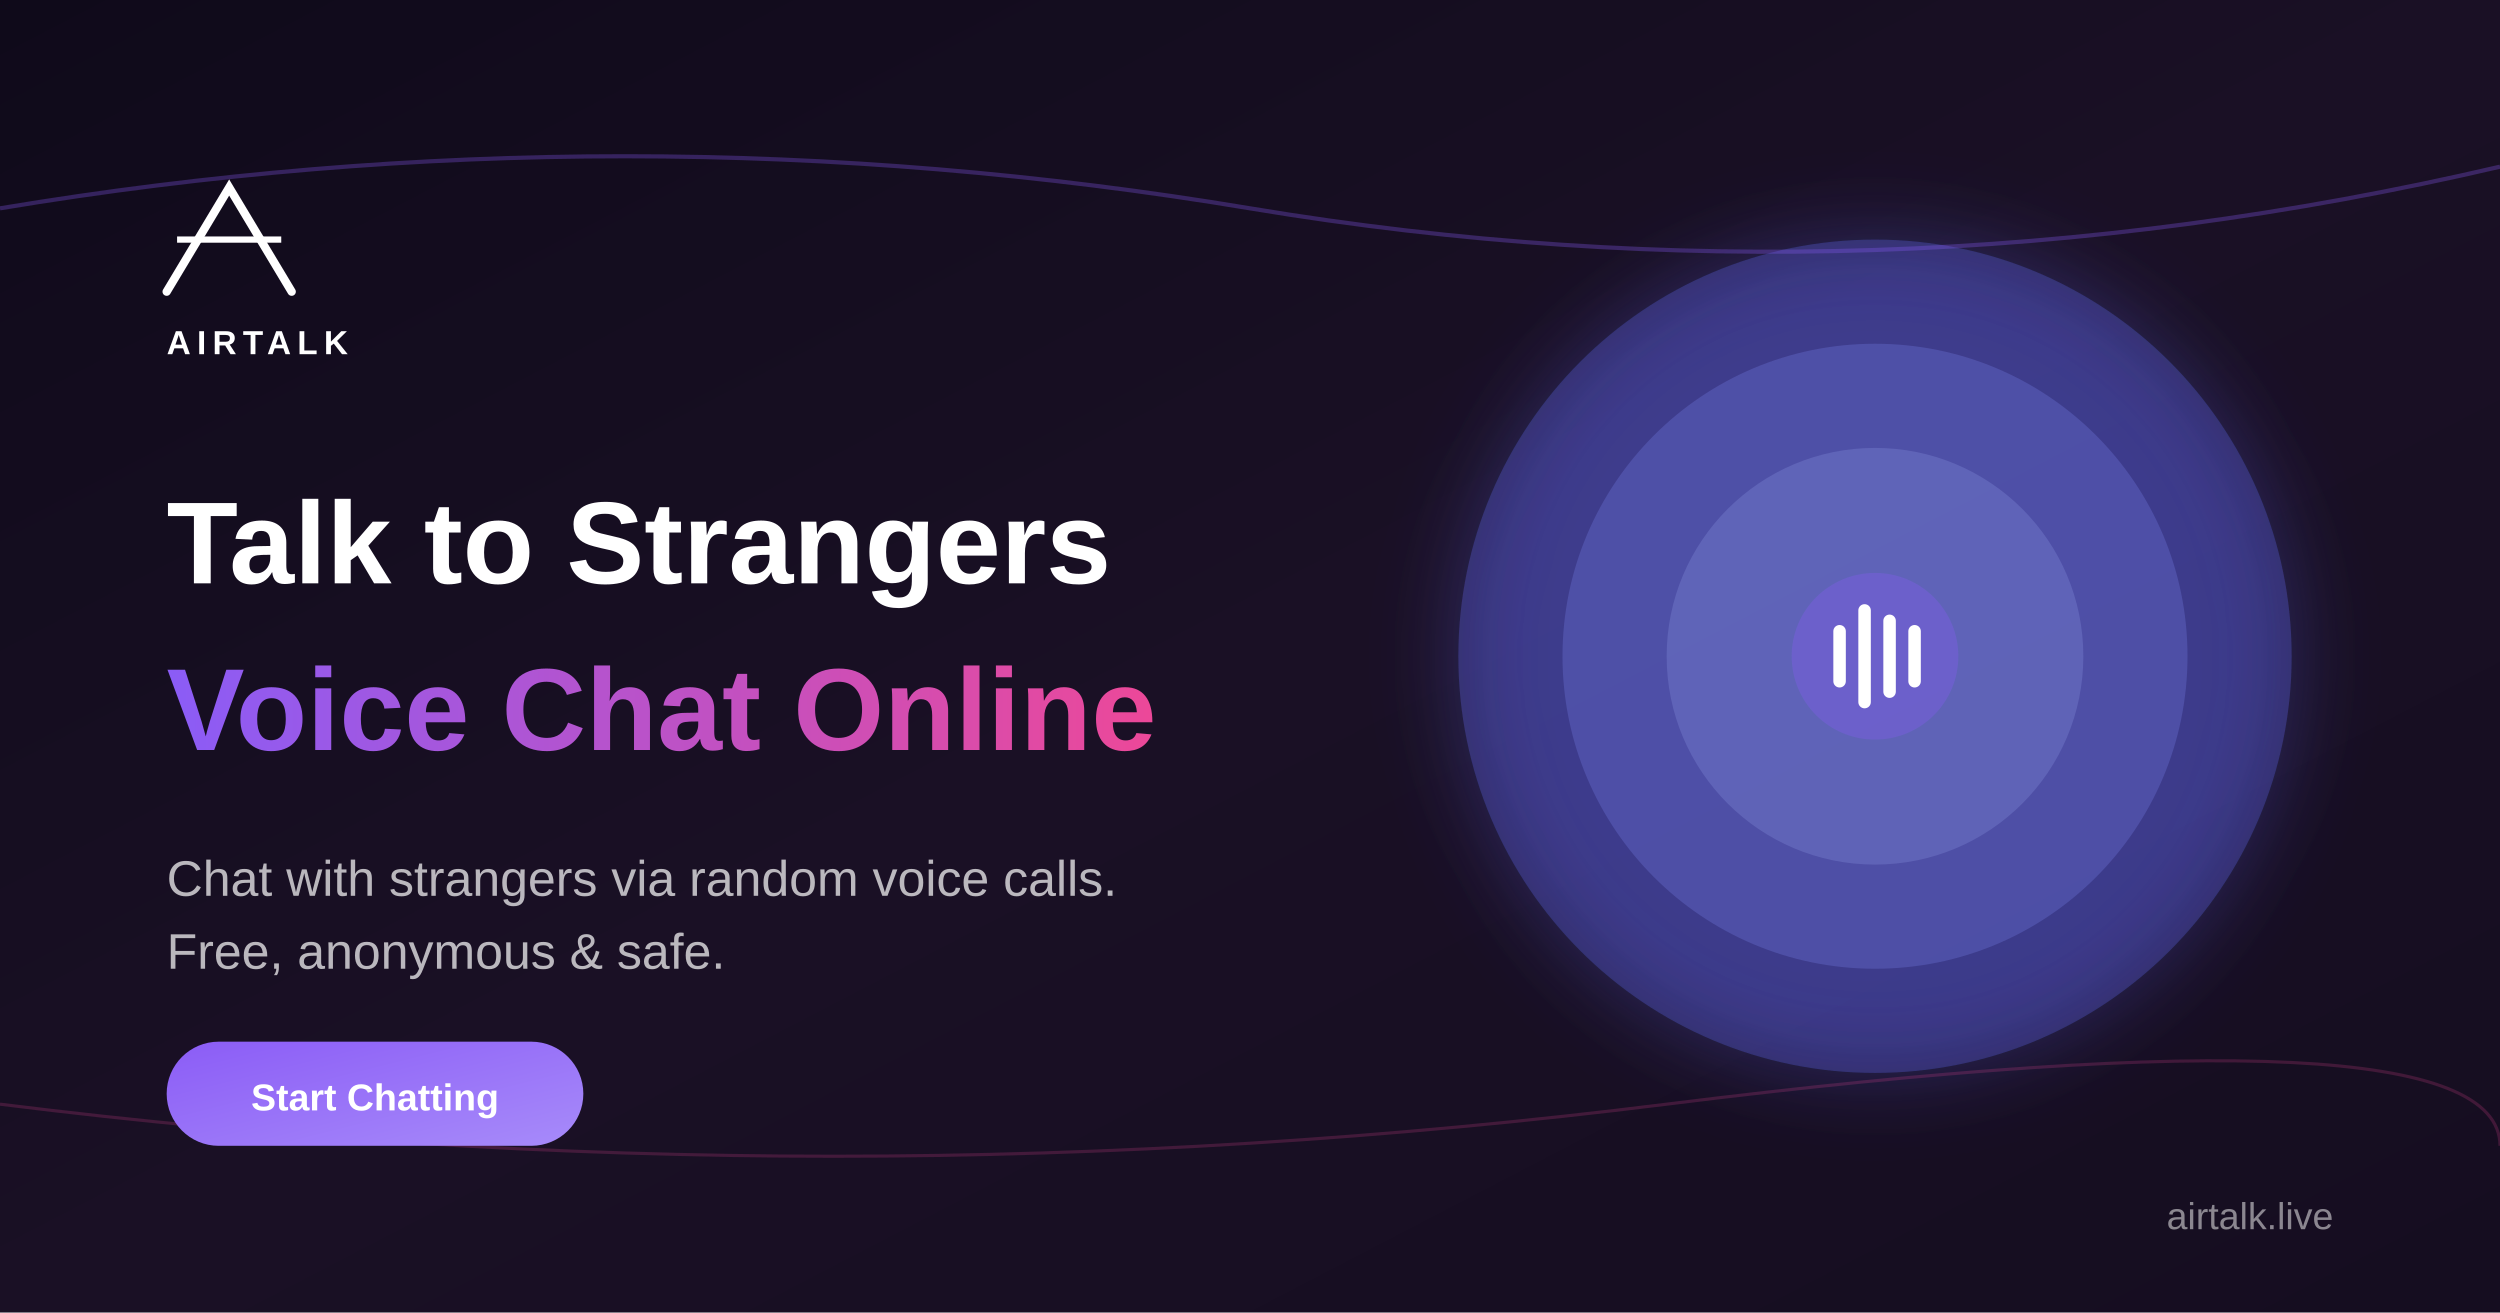
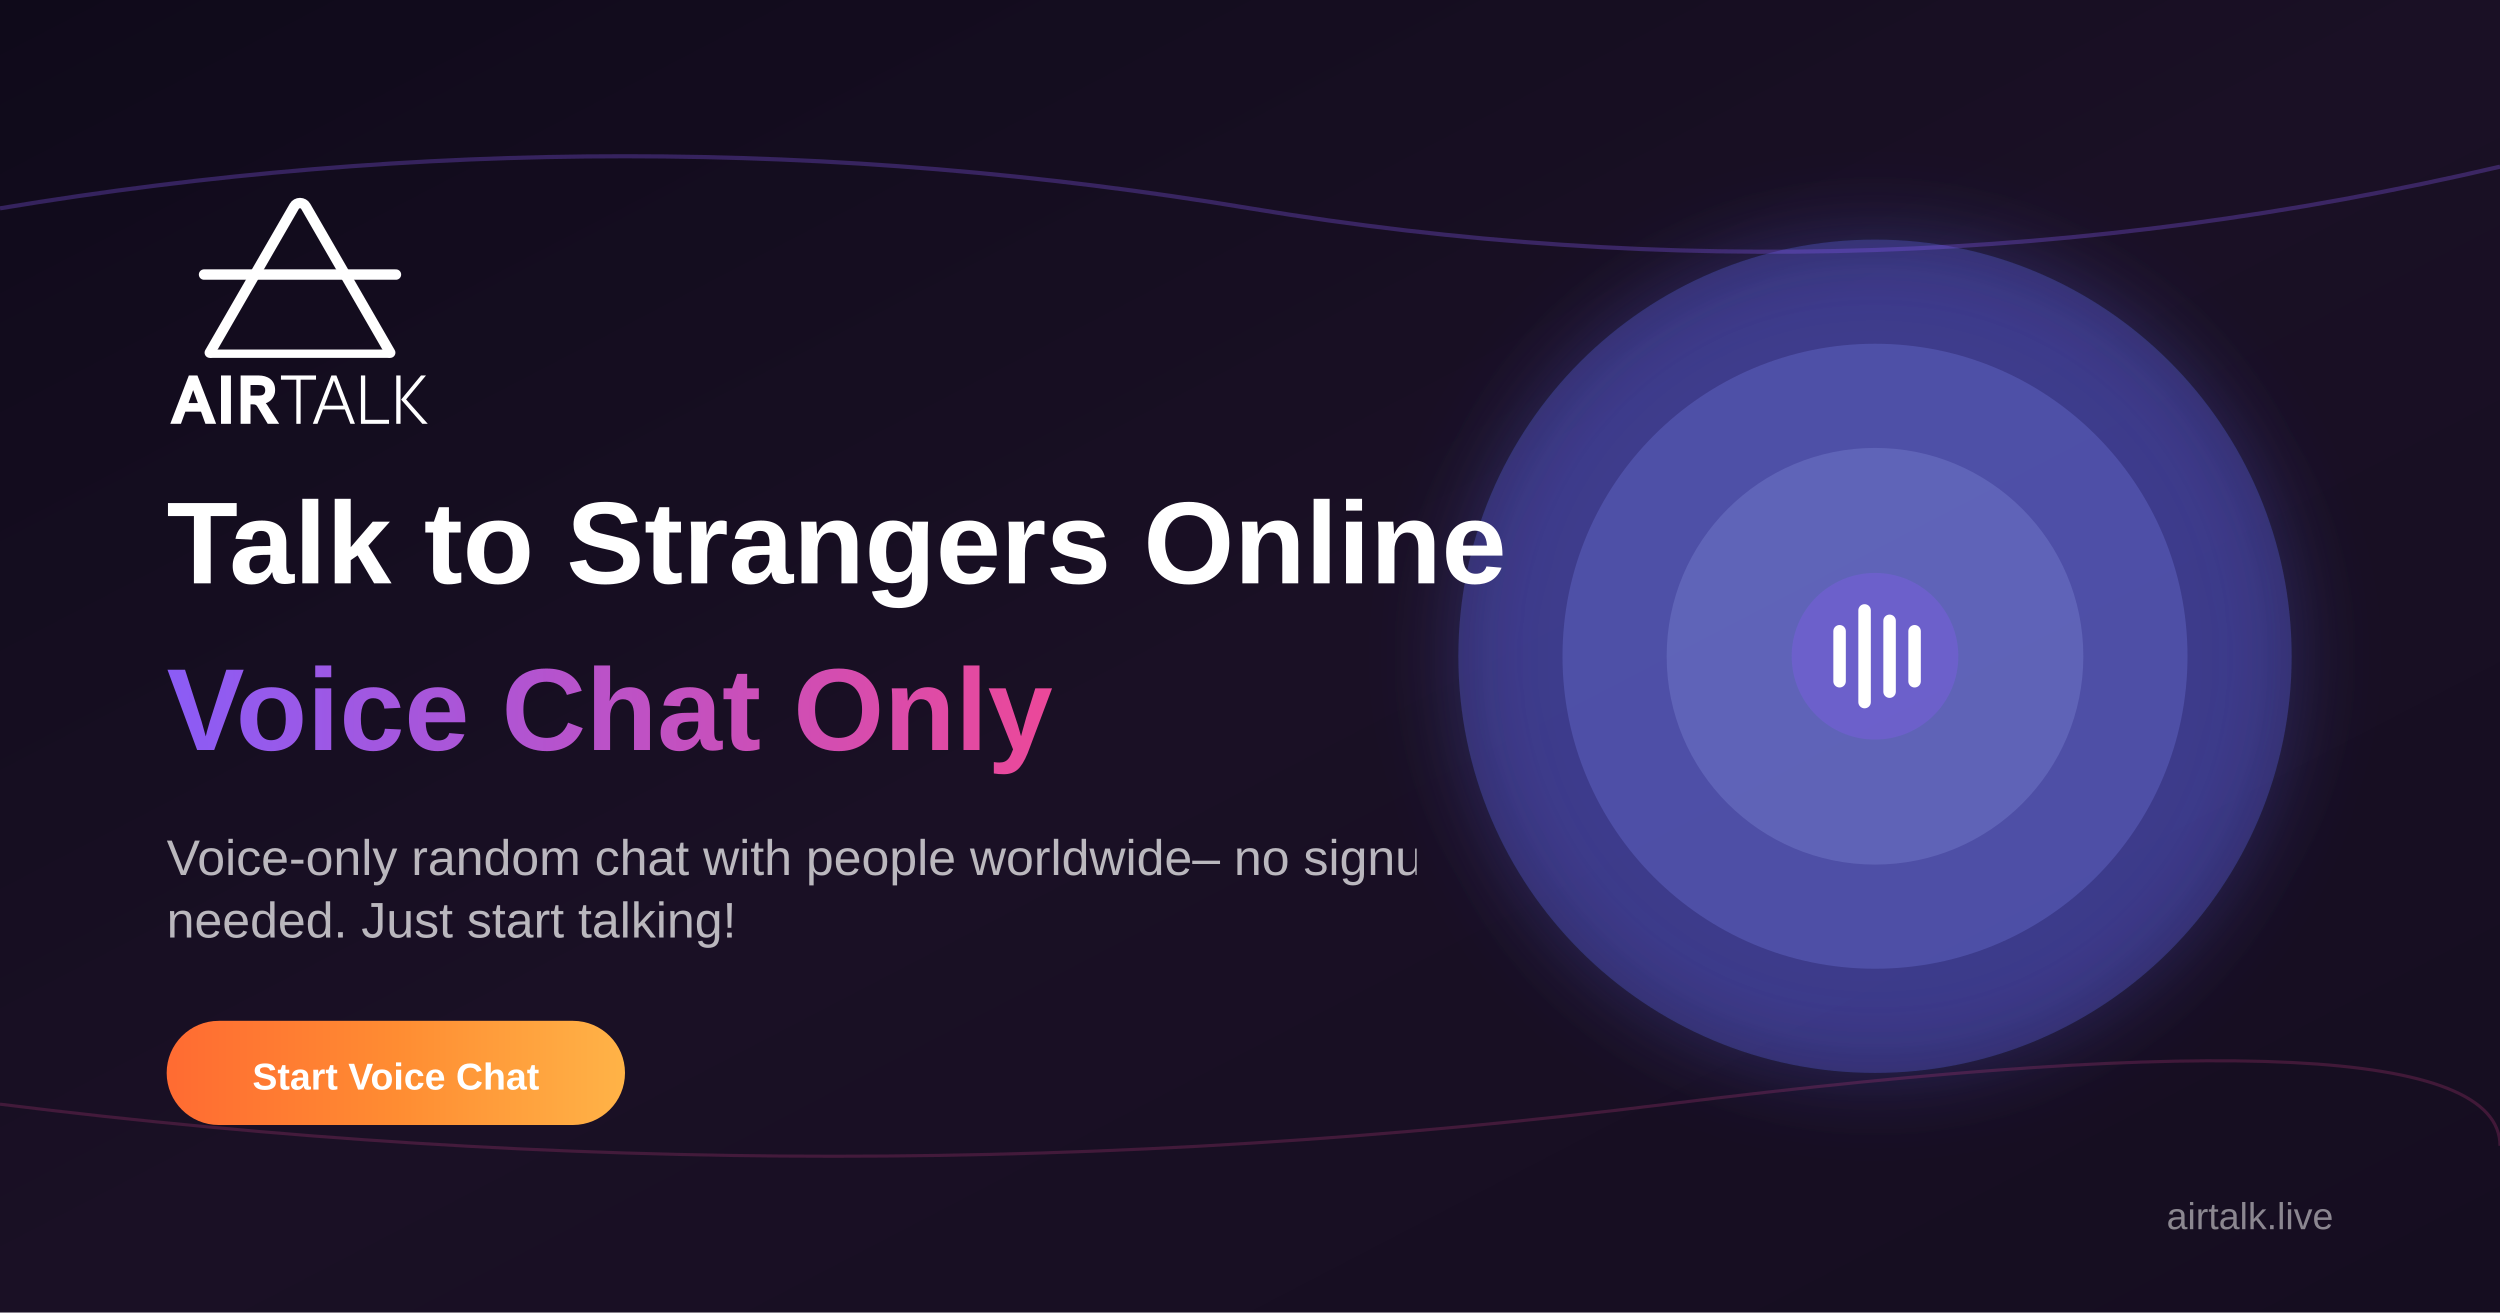
<svg xmlns="http://www.w3.org/2000/svg" width="1200" height="630" viewBox="0 0 1200 630">
  <defs>
    <linearGradient id="bgGradient" x1="0%" y1="0%" x2="100%" y2="100%">
      <stop offset="0%" style="stop-color:#0f0a1a;stop-opacity:1" />
      <stop offset="50%" style="stop-color:#1a1025;stop-opacity:1" />
      <stop offset="100%" style="stop-color:#150d20;stop-opacity:1" />
    </linearGradient>
    <linearGradient id="purpleGradient" x1="0%" y1="0%" x2="100%" y2="100%">
      <stop offset="0%" style="stop-color:#8b5cf6;stop-opacity:1" />
      <stop offset="100%" style="stop-color:#a78bfa;stop-opacity:1" />
    </linearGradient>
    <linearGradient id="pinkGradient" x1="0%" y1="0%" x2="100%" y2="0%">
      <stop offset="0%" style="stop-color:#8b5cf6;stop-opacity:1" />
      <stop offset="100%" style="stop-color:#ec4899;stop-opacity:1" />
    </linearGradient>
+     <linearGradient id="orangeGradient" x1="0%" y1="0%" x2="100%" y2="0%">
+       <stop offset="0%" style="stop-color:#ff6b32;stop-opacity:1" />
+       <stop offset="50%" style="stop-color:#ff8c32;stop-opacity:1" />
+       <stop offset="100%" style="stop-color:#ffb347;stop-opacity:1" />
+     </linearGradient>
    <filter id="glow" x="-50%" y="-50%" width="200%" height="200%">
      <feGaussianBlur stdDeviation="20" result="coloredBlur" />
      <feMerge>
        <feMergeNode in="coloredBlur" />
        <feMergeNode in="SourceGraphic" />
      </feMerge>
    </filter>
+     <clipPath id="textClip">
+       <rect x="80" y="400" width="600" height="100" />
+     </clipPath>
+     <style>
+       .logo-stroke-1{fill:none;stroke:#fff;stroke-miterlimit:10;stroke-linecap:round;stroke-width:50px;}
+       .logo-stroke-2{fill:none;stroke:#fff;stroke-miterlimit:10;stroke-width:40px;}
+       .logo-fill{fill:#fff;}
+     </style>
  </defs>
  <rect width="1200" height="630" fill="url(#bgGradient)" />
  <circle cx="900" cy="315" r="200" fill="rgba(99, 102, 241, 0.3)" filter="url(#glow)" />
  <circle cx="900" cy="315" r="150" fill="rgba(129, 140, 248, 0.25)" />
  <circle cx="900" cy="315" r="100" fill="rgba(165, 180, 252, 0.2)" />
  <path d="M0,100 Q300,50 600,100 T1200,80" fill="none" stroke="rgba(139, 92, 246, 0.3)" stroke-width="2" />
  <path d="M0,530 Q400,580 800,530 T1200,550" fill="none" stroke="rgba(236, 72, 153, 0.2)" stroke-width="1.5" />
-   <g transform="translate(80, 80)">
-     <path d="M0,60 L30,10 L60,60" fill="none" stroke="white" stroke-width="4" stroke-linecap="round" />
-     <line x1="5" y1="35" x2="55" y2="35" stroke="white" stroke-width="3" />
-     <text x="0" y="90" font-family="Arial, sans-serif" font-size="16" font-weight="bold" fill="white" letter-spacing="3">AIRTALK</text>
+   <g transform="translate(80, 80) scale(0.1)">
+     <path class="logo-stroke-1" d="M207,892.86,612.44,190.59a31.83,31.83,0,0,1,55.12,0L1073,892.86" />
+     <line class="logo-stroke-1" x1="179.43" y1="517.86" x2="1100.57" y2="517.86" />
+     <line class="logo-stroke-2" x1="206.99" y1="897.78" x2="1073.01" y2="897.78" />
+     <path class="logo-fill" d="M237.53,1234.36H186L165,1176.15H89.51l-21,58.21H17.33l89.15-232.17h41.24Zm-87.81-99.78-22.62-62.21-22.29,62.21Z" />
+     <path class="logo-fill" d="M308.38,1234.36H260.81V1002.19h47.57Z" />
+     <path class="logo-fill" d="M475.68,1135.57c3,2.67,6.66,8.32,9.32,12.31l55.21,86.48H485l-46.57-77.83c-7-12-10-15.63-24.28-15.63H402.51v93.46H354.94V1002.19h85.15c45.24,0,80.5,21.62,80.5,70.52C520.59,1101.65,503,1126.26,475.68,1135.57Zm-35.25-87.48H402.51V1099h37.92c18.29,0,32.59-4.66,32.59-26C473,1052.08,458.06,1048.09,440.43,1048.09Z" />
+     <path class="logo-fill" d="M716.84,1022.48H643v211.88H622.37V1022.48H548.53v-20.29H716.84Z" />
+     <path class="logo-fill" d="M903.77,1234.36H881.82l-26.28-68.85H749.77l-25.95,68.85H701.54l89.14-232.17h24Zm-55.21-87.14-45.9-121.08-45.91,121.08Z" />
+     <path class="logo-fill" d="M1067.42,1234.36h-135V1002.19H953v212.88h114.42Z" />
+     <path class="logo-fill" d="M1102,1234.36V1002.19h20.62v232.17Zm47.23-117.08,104.11,117.08h-26.28L1125.3,1118l95.46-115.76h24Z" />
  </g>
-   <text x="80" y="280" font-family="Arial, sans-serif" font-size="56" font-weight="bold" fill="white">Talk to Strangers</text>
-   <text x="80" y="360" font-family="Arial, sans-serif" font-size="56" font-weight="bold" fill="url(#pinkGradient)">Voice Chat Online</text>
-   <text x="80" y="430" font-family="Arial, sans-serif" font-size="24" fill="rgba(255,255,255,0.7)">Chat with strangers via random voice calls.</text>
-   <text x="80" y="465" font-family="Arial, sans-serif" font-size="24" fill="rgba(255,255,255,0.7)">Free, anonymous &amp; safe.</text>
-   <rect x="80" y="500" width="200" height="50" rx="25" fill="url(#purpleGradient)" />
-   <text x="180" y="533" font-family="Arial, sans-serif" font-size="18" font-weight="bold" fill="white" text-anchor="middle">Start Chatting</text>
+   <text x="80" y="280" font-family="Arial, sans-serif" font-size="56" font-weight="bold" fill="white">Talk to Strangers Online</text>
+   <text x="80" y="360" font-family="Arial, sans-serif" font-size="56" font-weight="bold" fill="url(#pinkGradient)">Voice Chat Only</text>
+   <g clip-path="url(#textClip)">
+     <text x="80" y="420" font-family="Arial, sans-serif" font-size="24" fill="rgba(255,255,255,0.7)">
+       <tspan x="80" dy="0">Voice-only random chat with people worldwide– no signup, no camera</tspan>
+       <tspan x="80" dy="30">needed. Just start talking!</tspan>
+     </text>
+   </g>
+   <rect x="80" y="490" width="220" height="50" rx="25" fill="url(#orangeGradient)" />
+   <text x="190" y="523" font-family="Arial, sans-serif" font-size="18" font-weight="bold" fill="white" text-anchor="middle">Start Voice Chat</text>
  <g transform="translate(850, 265)">
    <circle cx="50" cy="50" r="40" fill="rgba(139, 92, 246, 0.3)" />
    <rect x="30" y="35" width="6" height="30" rx="3" fill="white">
      <animate attributeName="height" values="30;45;30" dur="0.8s" repeatCount="indefinite" />
      <animate attributeName="y" values="35;27;35" dur="0.8s" repeatCount="indefinite" />
    </rect>
    <rect x="42" y="25" width="6" height="50" rx="3" fill="white">
      <animate attributeName="height" values="50;35;50" dur="0.6s" repeatCount="indefinite" />
      <animate attributeName="y" values="25;32;25" dur="0.6s" repeatCount="indefinite" />
    </rect>
    <rect x="54" y="30" width="6" height="40" rx="3" fill="white">
      <animate attributeName="height" values="40;55;40" dur="0.7s" repeatCount="indefinite" />
      <animate attributeName="y" values="30;22;30" dur="0.7s" repeatCount="indefinite" />
    </rect>
    <rect x="66" y="35" width="6" height="30" rx="3" fill="white">
      <animate attributeName="height" values="30;20;30" dur="0.5s" repeatCount="indefinite" />
      <animate attributeName="y" values="35;40;35" dur="0.5s" repeatCount="indefinite" />
    </rect>
  </g>
  <text x="1120" y="590" font-family="Arial, sans-serif" font-size="18" fill="rgba(255,255,255,0.5)" text-anchor="end">airtalk.live</text>
</svg>
